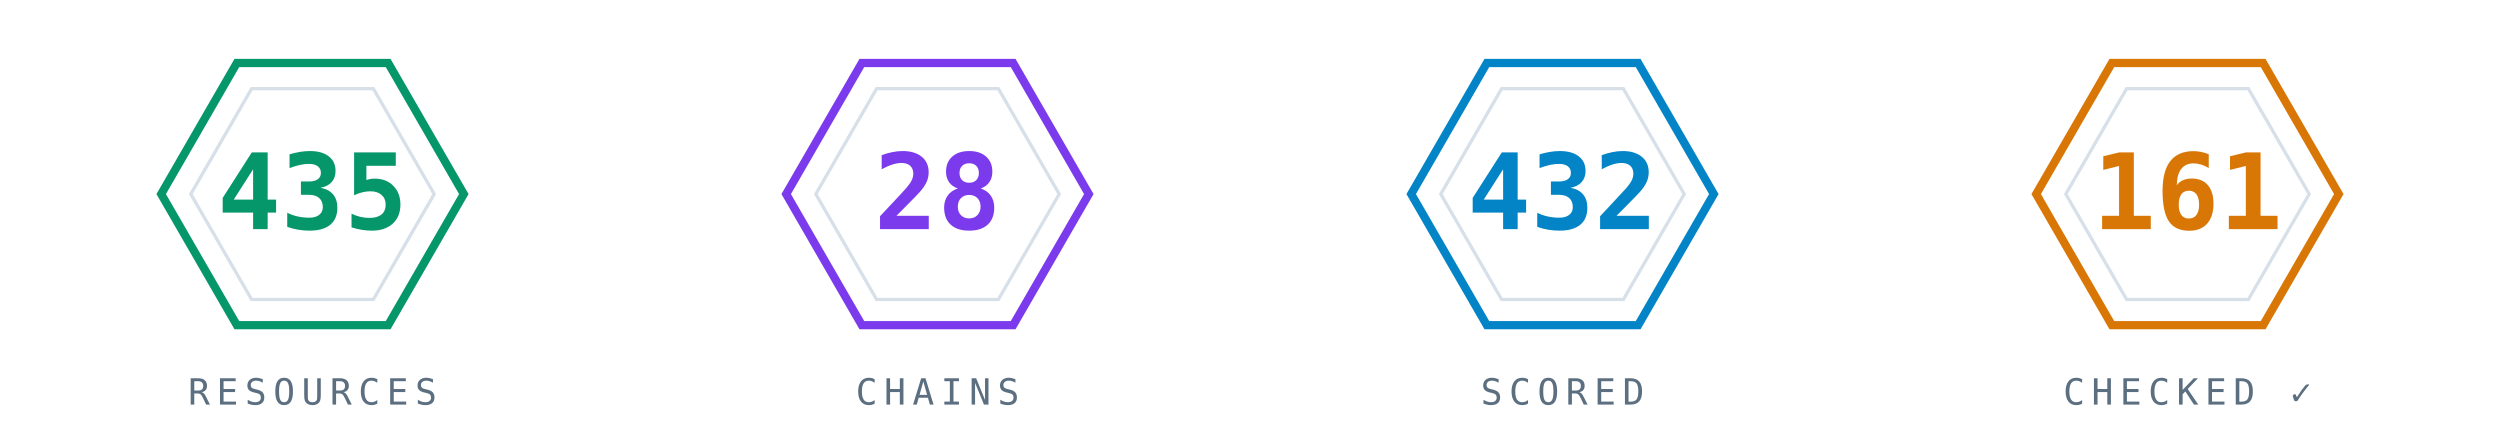
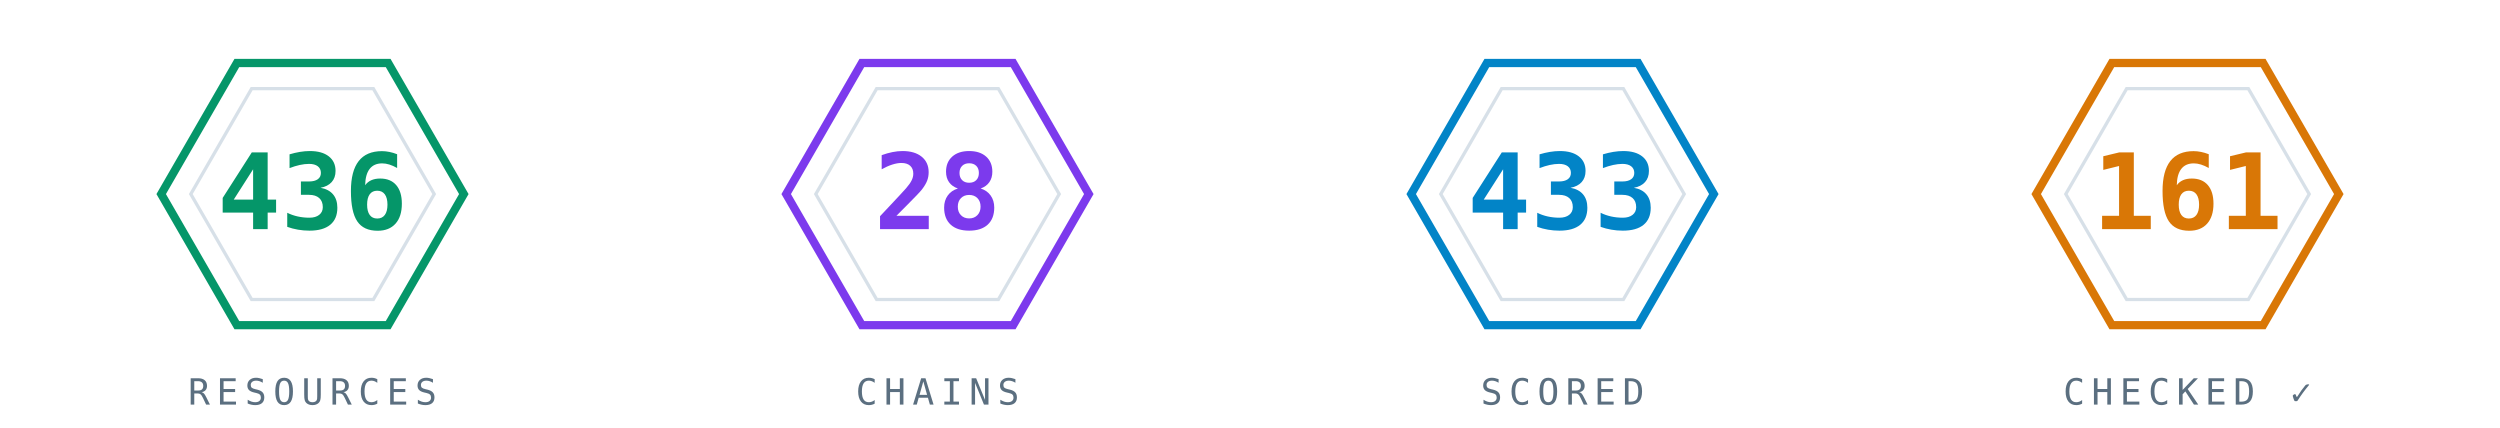
- <svg xmlns="http://www.w3.org/2000/svg" width="1520" height="260" viewBox="0 0 1520 260" role="img" aria-label="435 resources, 28 chains, 432 scored, 161 independently checked">
+ <svg xmlns="http://www.w3.org/2000/svg" width="1520" height="260" viewBox="0 0 1520 260" role="img" aria-label="436 resources, 28 chains, 433 scored, 161 independently checked">
  <g>
    <path d="M98.0 118.0 L144.0 38.3 L236.0 38.3 L282.0 118.0 L236.0 197.7 L144.0 197.7 Z" fill="none" stroke="#059669" stroke-width="5" />
    <path d="M116.0 118.0 L153.0 53.9 L227.0 53.9 L264.0 118.0 L227.0 182.1 L153.0 182.1 Z" fill="none" stroke="#d7e0e8" stroke-width="2" />
-     <text x="190" y="139.333" text-anchor="middle" font-family="ui-monospace, SFMono-Regular, Menlo, monospace" font-size="64" font-weight="700" fill="#059669">435</text>
+     <text x="190" y="139.333" text-anchor="middle" font-family="ui-monospace, SFMono-Regular, Menlo, monospace" font-size="64" font-weight="700" fill="#059669">436</text>
    <text x="190" y="246" text-anchor="middle" font-family="ui-monospace, SFMono-Regular, Menlo, monospace" font-size="22" letter-spacing="4" fill="#5b6f80">RESOURCES</text>
  </g>
  <g>
    <path d="M478.0 118.0 L524.0 38.3 L616.0 38.3 L662.0 118.0 L616.0 197.7 L524.0 197.7 Z" fill="none" stroke="#7c3aed" stroke-width="5" />
    <path d="M496.0 118.0 L533.0 53.9 L607.0 53.9 L644.0 118.0 L607.0 182.1 L533.0 182.1 Z" fill="none" stroke="#d7e0e8" stroke-width="2" />
    <text x="570" y="139.333" text-anchor="middle" font-family="ui-monospace, SFMono-Regular, Menlo, monospace" font-size="64" font-weight="700" fill="#7c3aed">28</text>
    <text x="570" y="246" text-anchor="middle" font-family="ui-monospace, SFMono-Regular, Menlo, monospace" font-size="22" letter-spacing="4" fill="#5b6f80">CHAINS</text>
  </g>
  <g>
    <path d="M858.0 118.0 L904.0 38.3 L996.0 38.3 L1042.0 118.0 L996.0 197.7 L904.0 197.7 Z" fill="none" stroke="#0284c7" stroke-width="5" />
    <path d="M876.0 118.0 L913.0 53.9 L987.0 53.9 L1024.0 118.0 L987.0 182.1 L913.0 182.1 Z" fill="none" stroke="#d7e0e8" stroke-width="2" />
-     <text x="950" y="139.333" text-anchor="middle" font-family="ui-monospace, SFMono-Regular, Menlo, monospace" font-size="64" font-weight="700" fill="#0284c7">432</text>
+     <text x="950" y="139.333" text-anchor="middle" font-family="ui-monospace, SFMono-Regular, Menlo, monospace" font-size="64" font-weight="700" fill="#0284c7">433</text>
    <text x="950" y="246" text-anchor="middle" font-family="ui-monospace, SFMono-Regular, Menlo, monospace" font-size="22" letter-spacing="4" fill="#5b6f80">SCORED</text>
  </g>
  <g>
    <path d="M1238.0 118.0 L1284.0 38.3 L1376.0 38.3 L1422.0 118.0 L1376.0 197.7 L1284.0 197.7 Z" fill="none" stroke="#d97706" stroke-width="5" />
    <path d="M1256.0 118.0 L1293.0 53.9 L1367.0 53.9 L1404.0 118.0 L1367.0 182.1 L1293.0 182.1 Z" fill="none" stroke="#d7e0e8" stroke-width="2" />
    <text x="1330" y="139.333" text-anchor="middle" font-family="ui-monospace, SFMono-Regular, Menlo, monospace" font-size="64" font-weight="700" fill="#d97706">161</text>
    <text x="1330" y="246" text-anchor="middle" font-family="ui-monospace, SFMono-Regular, Menlo, monospace" font-size="22" letter-spacing="4" fill="#5b6f80">CHECKED ✓</text>
  </g>
</svg>
